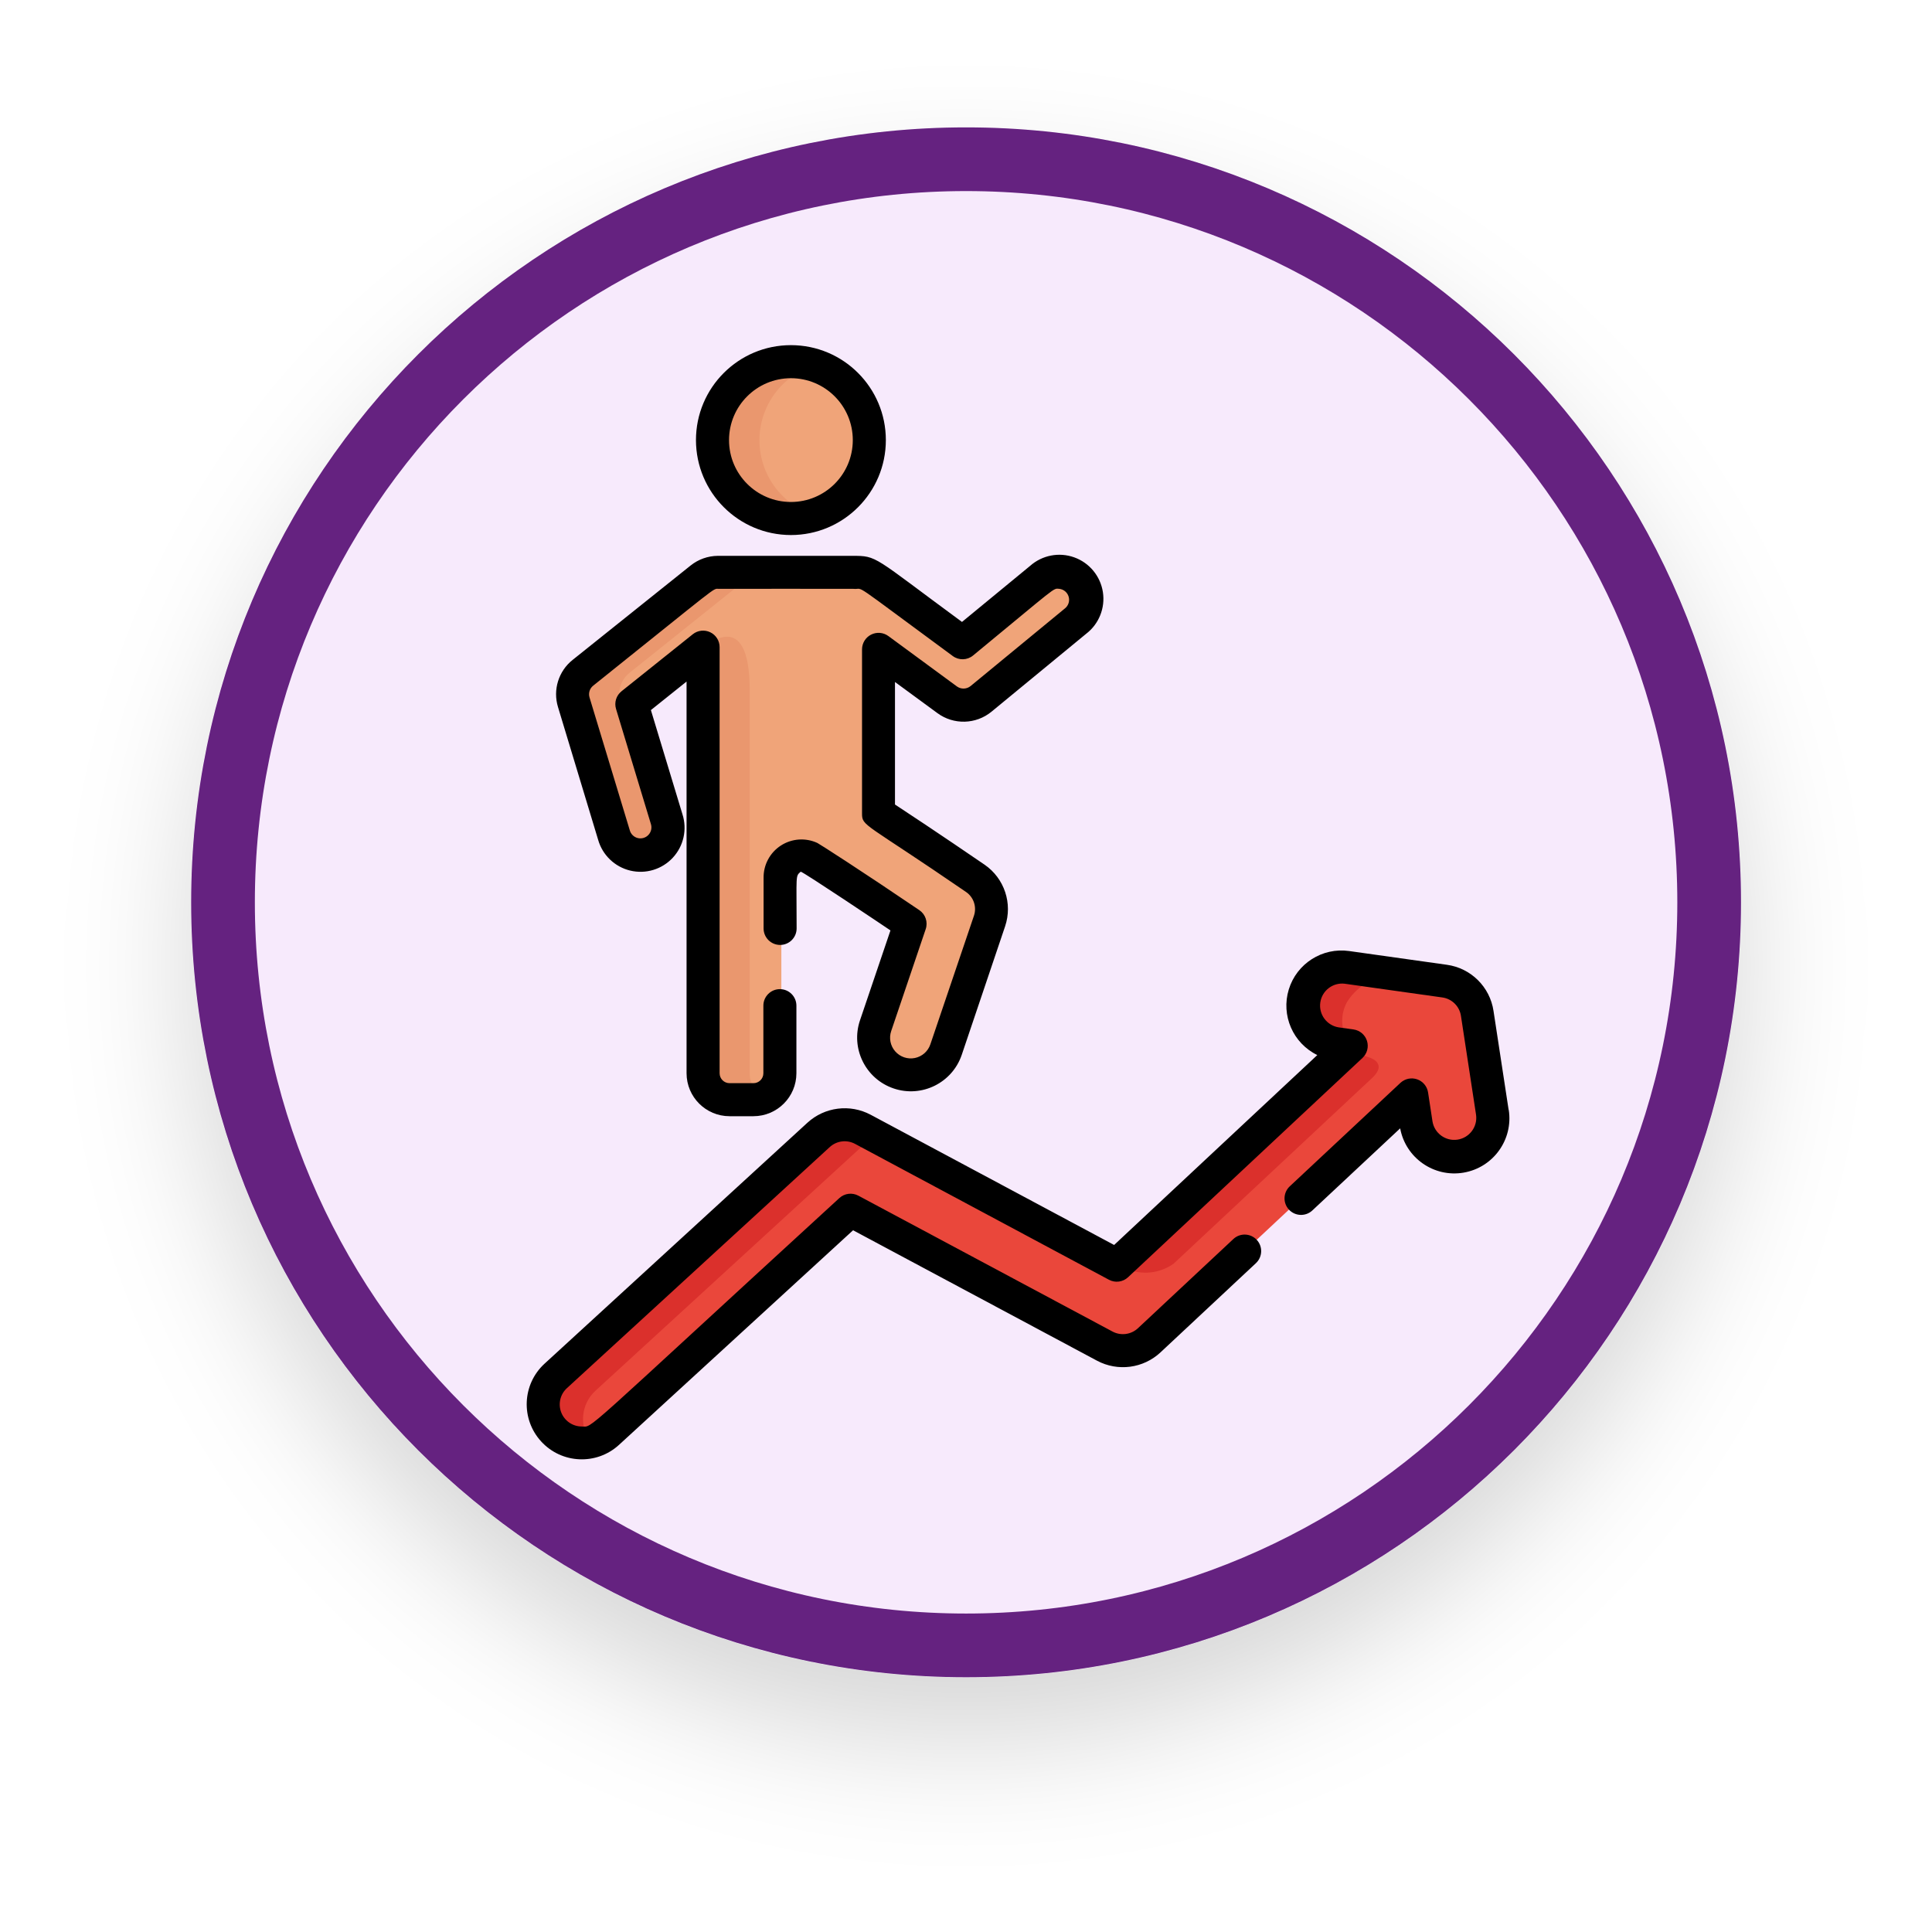
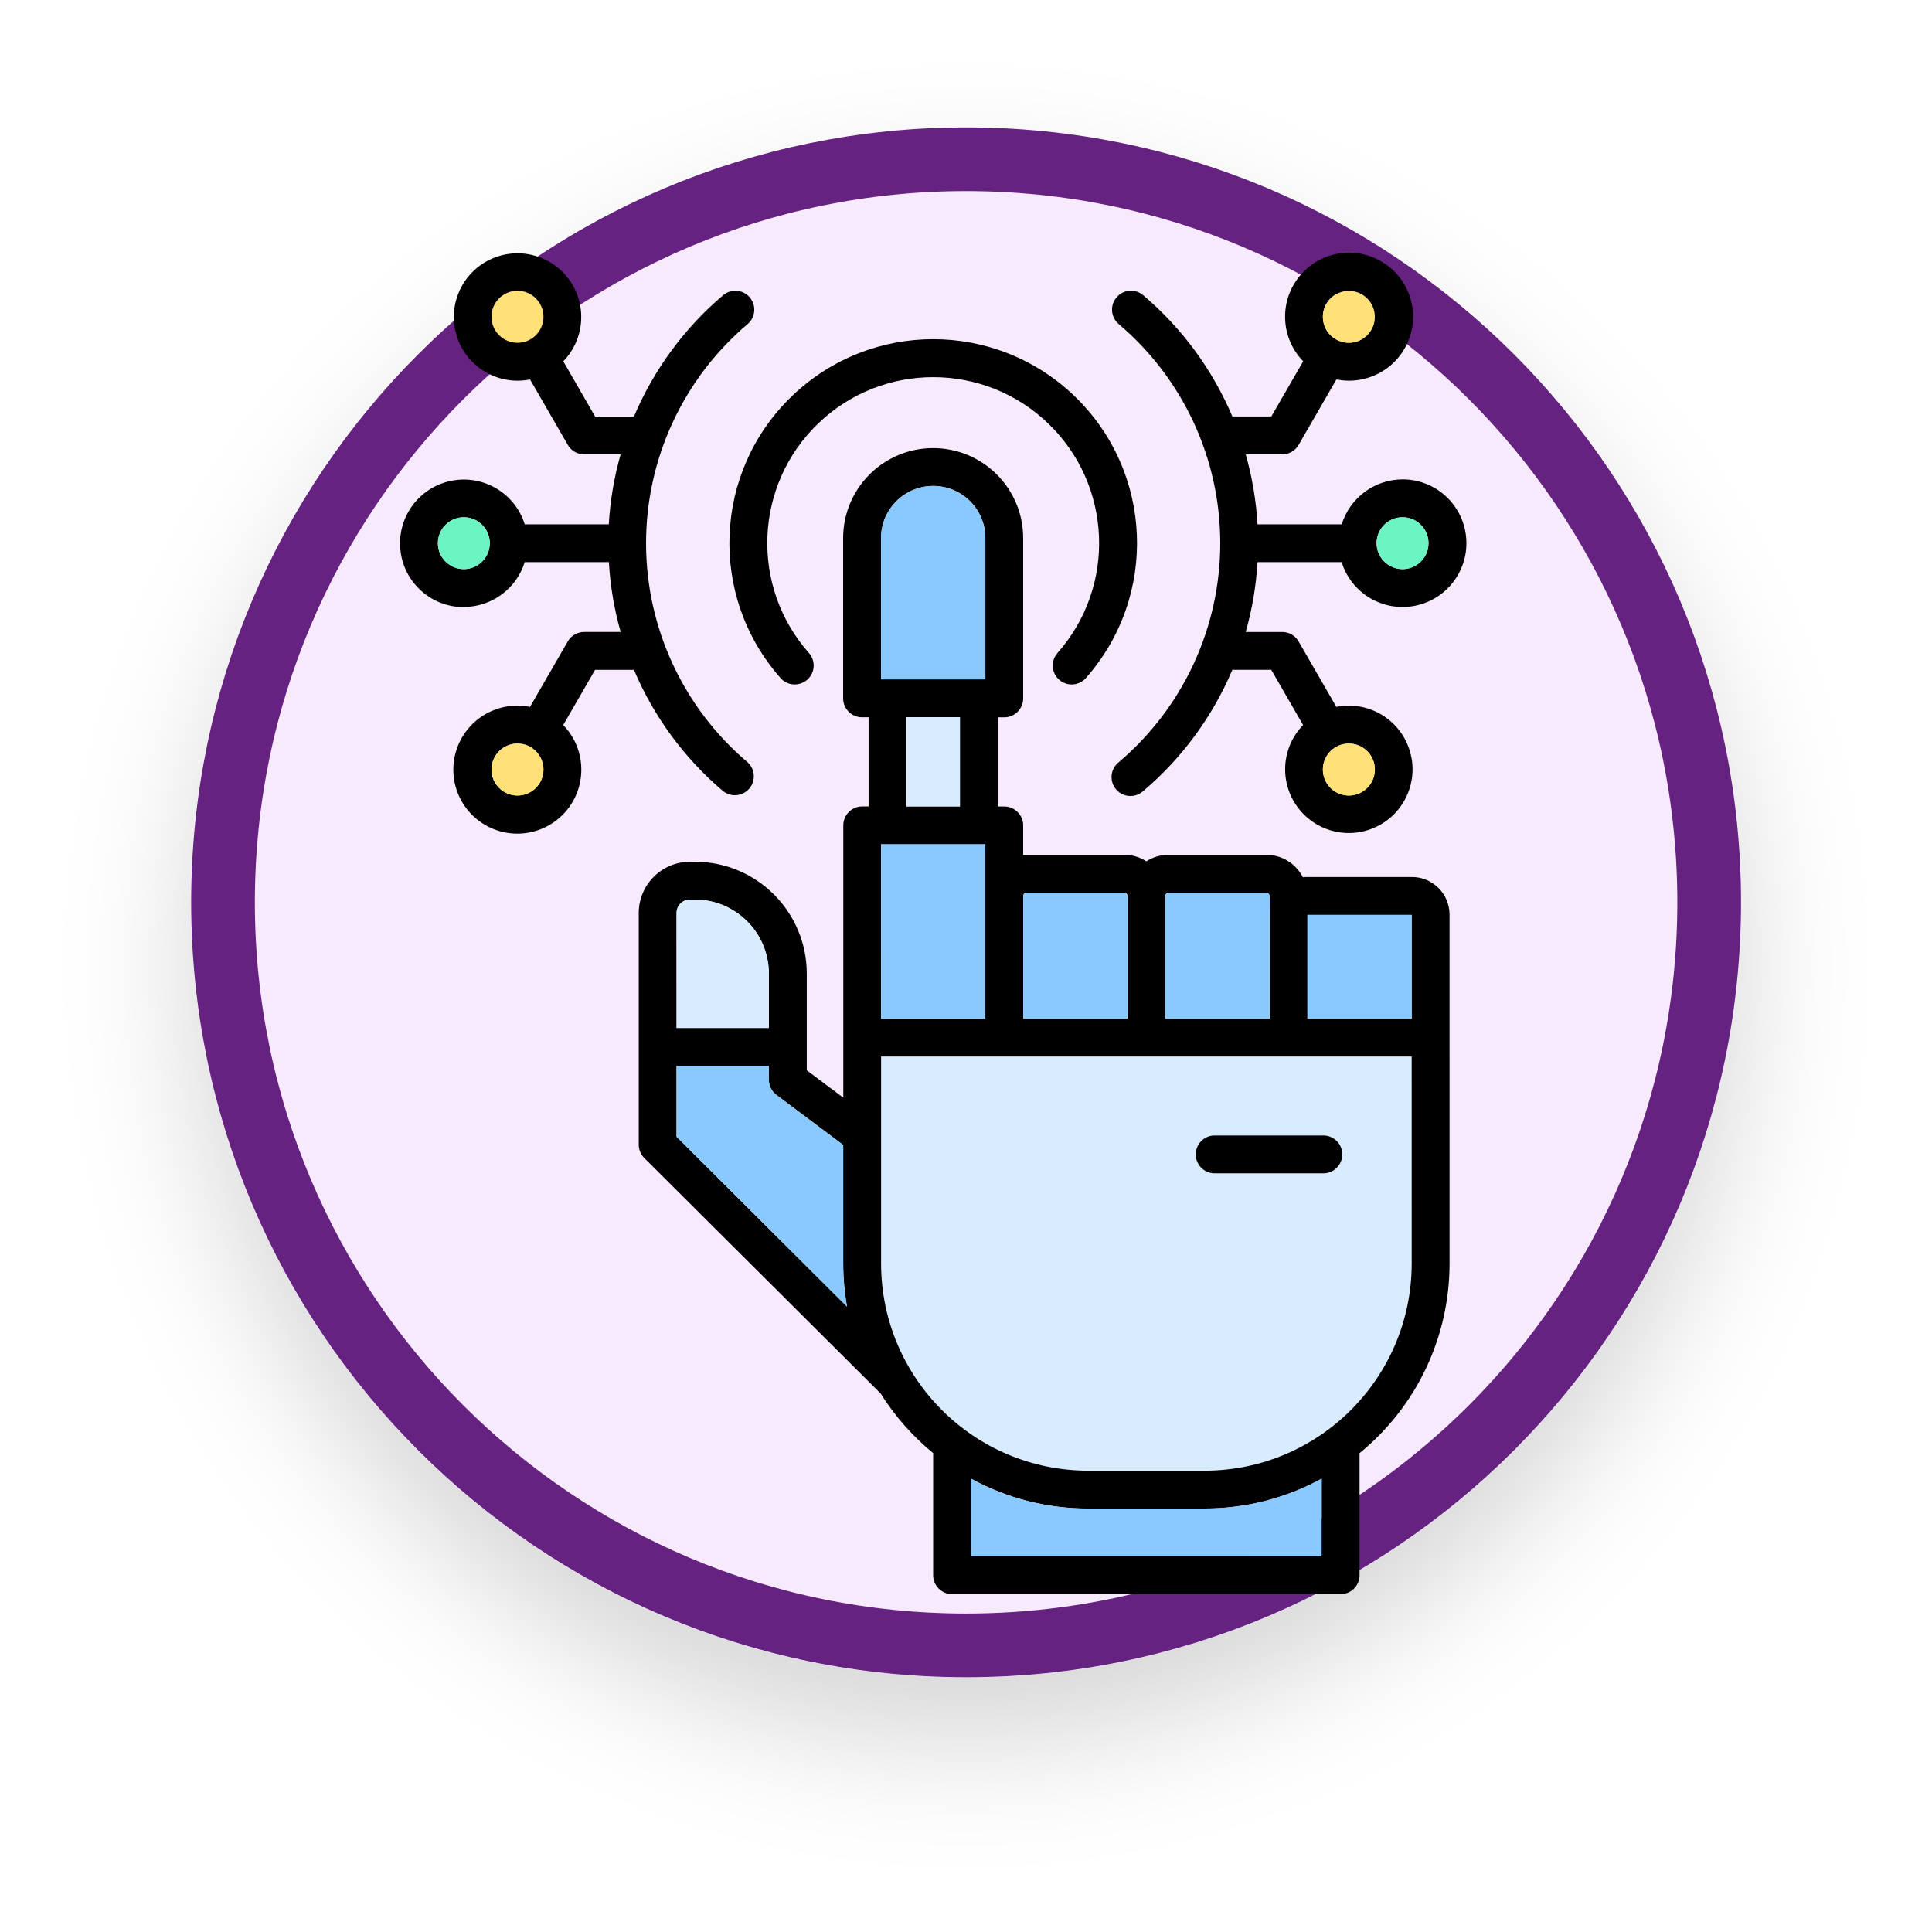
<svg xmlns="http://www.w3.org/2000/svg" width="91" height="91" viewBox="0 0 91 91">
  <defs>
    <filter id="Ellipse_11513" x="0" y="0" width="91" height="91" filterUnits="userSpaceOnUse">
      <feOffset dy="3" input="SourceAlpha" />
      <feGaussianBlur stdDeviation="3" result="blur" />
      <feFlood flood-opacity="0.161" />
      <feComposite operator="in" in2="blur" />
      <feComposite in="SourceGraphic" />
    </filter>
  </defs>
-   <g id="Group_1143817" data-name="Group 1143817" transform="translate(-1227 -924)">
-     <g id="Group_1143705" data-name="Group 1143705" transform="translate(1236.024 930)">
-       <g id="Group_1143465" data-name="Group 1143465">
-         <g transform="matrix(1, 0, 0, 1, -9.02, -6)" filter="url(#Ellipse_11513)">
-           <g id="Ellipse_11513-2" data-name="Ellipse 11513" transform="translate(9 6)" fill="#f7eafc" stroke="#652180" stroke-width="3">
-             <circle cx="36.5" cy="36.5" r="36.5" stroke="none" />
-             <circle cx="36.5" cy="36.5" r="35" fill="none" />
+   <g id="Group_1144322" data-name="Group 1144322" transform="translate(-1227 -725)">
+     <g id="Group_1143817" data-name="Group 1143817" transform="translate(0 -199)">
+       <g id="Group_1143705" data-name="Group 1143705" transform="translate(1236.024 930)">
+         <g id="Group_1143465" data-name="Group 1143465">
+           <g transform="matrix(1, 0, 0, 1, -9.02, -6)" filter="url(#Ellipse_11513)">
+             <g id="Ellipse_11513-2" data-name="Ellipse 11513" transform="translate(9 6)" fill="#f7eafc" stroke="#652180" stroke-width="3">
+               <circle cx="36.5" cy="36.5" r="36.5" stroke="none" />
+               <circle cx="36.5" cy="36.5" r="35" fill="none" />
+             </g>
          </g>
        </g>
      </g>
    </g>
-     <g id="progress_737260" transform="translate(1221.568 940.258)">
-       <g id="Group_1143814" data-name="Group 1143814" transform="translate(32.468 0.784)">
-         <circle id="Ellipse_11561" data-name="Ellipse 11561" cx="3.693" cy="3.693" r="3.693" transform="translate(6.591)" fill="#f0a479" />
-         <path id="Path_905126" data-name="Path 905126" d="M75.887,104.76a1.3,1.3,0,0,0-1.826-.177l-3.675,3.025-4.175-3.069c-.476-.35-.349-.252-7.305-.252v0a1.29,1.29,0,0,0-.841.282l-5.56,4.448a1.3,1.3,0,0,0-.431,1.389l1.894,6.25a1.3,1.3,0,1,0,2.483-.752l-1.639-5.41,3.356-2.685v20.07a1.245,1.245,0,0,0,1.245,1.245h1.128a1.245,1.245,0,0,0,1.245-1.245v-9.2c.044-.583.61-1.367,1.4-.955,1.146.719,2.967,1.923,4.728,3.118l-1.625,4.8a1.752,1.752,0,1,0,3.319,1.125l2.053-6.058a1.752,1.752,0,0,0-.669-2.007c-.13-.089-2.578-1.765-4.559-3.056v-7.729c3.547,2.607,3.45,2.629,4,2.629.62,0,.45.013,5.279-3.962A1.3,1.3,0,0,0,75.887,104.76Z" transform="translate(-52.019 -94.37)" fill="#f0a479" />
+     <g id="robotic-hand_15443226" transform="translate(1187.031 728.913)">
+       <path id="Path_978943" data-name="Path 978943" d="M236.737,305.179v9.755a9.763,9.763,0,0,0,9.752,9.751h5.484a9.764,9.764,0,0,0,9.755-9.751v-9.755Z" transform="translate(-155.267 -259.328)" fill="#d8ecfe" />
+       <path id="Path_978944" data-name="Path 978944" d="M108.244,45.85V39.164a1.771,1.771,0,0,0-1.769-1.769h-4.939a1.768,1.768,0,0,0-.2.012,1.939,1.939,0,0,0-1.725-1.059h-4.6a1.925,1.925,0,0,0-1.047.309,1.925,1.925,0,0,0-1.047-.309h-4.6c-.052,0-.1,0-.155.008V34.966a.892.892,0,0,0-.892-.892h-.307v-4.2h.307a.892.892,0,0,0,.892-.892V21.434a4.24,4.24,0,0,0-8.48,0V28.98a.892.892,0,0,0,.892.892h.307v4.2h-.3a.892.892,0,0,0-.892.892V47.788L77.969,46.5V41.944a5.271,5.271,0,0,0-5.264-5.267H72.47a2.416,2.416,0,0,0-2.415,2.411V50a.891.891,0,0,0,.262.632L81.444,61.718a11.627,11.627,0,0,0,2.478,2.812v5.752a.892.892,0,0,0,.892.892h18.3a.892.892,0,0,0,.892-.892v-5.75a11.516,11.516,0,0,0,4.239-8.926V45.85Zm-1.783-1.783h-4.91V39.179h4.91ZM95.013,38.132h4.6a.162.162,0,0,1,.155.155v5.78h-4.91v-5.78a.159.159,0,0,1,.155-.155Zm-6.693,0h4.6a.162.162,0,0,1,.156.155v5.78h-4.91v-5.78A.159.159,0,0,1,88.319,38.132Zm-6.853-16.7a2.457,2.457,0,0,1,4.914,0v6.654H81.467Zm1.2,8.437h2.517v4.2H82.665Zm-1.2,5.986h4.91v8.21H81.47Zm-9.632,3.231a.631.631,0,0,1,.632-.628H72.7a3.486,3.486,0,0,1,3.48,3.484v2.563H71.838Zm0,10.543V46.291h4.347v.657a.892.892,0,0,0,.357.714l3.145,2.354v5.59a11.552,11.552,0,0,0,.178,2.022l-8.027-8ZM102.223,69.39H85.705V65.733a11.464,11.464,0,0,0,5.517,1.407h5.484a11.469,11.469,0,0,0,5.517-1.406V69.39Zm4.239-13.784a9.764,9.764,0,0,1-9.755,9.752H91.222a9.763,9.763,0,0,1-9.752-9.752V45.851h24.991ZM97.153,49.57h5.177a.892.892,0,0,1,0,1.783H97.153a.892.892,0,0,1,0-1.783ZM61.816,24.676a3.009,3.009,0,0,0,2.868-2.112h3.964a15.3,15.3,0,0,0,.555,3.289H67.484a.892.892,0,0,0-.772.446l-1.781,3.085a3.014,3.014,0,1,0,1.566.854l1.5-2.6h1.832a15.321,15.321,0,0,0,4.2,5.713.892.892,0,0,0,1.153-1.36,13.523,13.523,0,0,1,0-20.638.891.891,0,1,0-1.153-1.36,15.32,15.32,0,0,0-4.2,5.713H68l-1.5-2.6a3,3,0,1,0-1.566.854l1.781,3.085a.892.892,0,0,0,.772.446H69.2a15.3,15.3,0,0,0-.556,3.293H64.685a3.005,3.005,0,1,0-2.869,3.9Zm2.527,8.882a1.224,1.224,0,1,1,1.224-1.224A1.226,1.226,0,0,1,64.343,33.558Zm-1.224-22.55a1.224,1.224,0,1,1,1.224,1.224A1.225,1.225,0,0,1,63.119,11.008Zm-1.3,9.441a1.222,1.222,0,1,1-1.224,1.224A1.224,1.224,0,0,1,61.816,20.449Zm44.219-1.783a3.012,3.012,0,0,0-2.872,2.116H99.2a15.3,15.3,0,0,0-.556-3.293h1.72a.892.892,0,0,0,.772-.446l1.781-3.085a3.014,3.014,0,1,0-1.566-.854l-1.5,2.6H98.015a15.32,15.32,0,0,0-4.2-5.713.891.891,0,1,0-1.153,1.36,13.523,13.523,0,0,1,0,20.638.892.892,0,1,0,1.153,1.36,15.32,15.32,0,0,0,4.2-5.713h1.832l1.5,2.6a3,3,0,1,0,1.566-.854L101.135,26.3a.891.891,0,0,0-.772-.446H98.644a15.283,15.283,0,0,0,.555-3.289h3.964a3.006,3.006,0,1,0,2.872-3.9ZM103.5,9.788a1.222,1.222,0,1,1-1.224,1.221A1.224,1.224,0,0,1,103.5,9.788Zm1.224,22.546A1.224,1.224,0,1,1,103.5,31.11,1.226,1.226,0,0,1,104.728,32.334Zm1.307-9.441a1.222,1.222,0,1,1,1.221-1.22A1.224,1.224,0,0,1,106.035,22.893ZM89.778,26.844a7.815,7.815,0,1,0-11.708,0,.891.891,0,1,1-1.335,1.181,9.6,9.6,0,1,1,14.379,0,.891.891,0,1,1-1.335-1.181Z" transform="translate(0)" />
+       <path id="Path_978945" data-name="Path 978945" d="M394.4,252.795h4.91v4.889H394.4Z" transform="translate(-292.848 -213.616)" fill="#8ac9fe" />
+       <path id="Path_978946" data-name="Path 978946" d="M165.456,250.638a3.486,3.486,0,0,0-3.48-3.484h-.235a.631.631,0,0,0-.632.628V253.2h4.347Z" transform="translate(-89.271 -208.694)" fill="#d8ecfe" />
+       <path id="Path_978947" data-name="Path 978947" d="M346.756,245.608v-.877a.162.162,0,0,0-.155-.155H342a.159.159,0,0,0-.155.155v5.78h4.91v-4.9Z" transform="translate(-246.989 -206.443)" fill="#8ac9fe" />
+       <path id="Path_978948" data-name="Path 978948" d="M168.958,312.362l-3.145-2.354a.891.891,0,0,1-.357-.714v-.657h-4.347v3.341l8.027,8a11.555,11.555,0,0,1-.178-2.022v-5.59Z" transform="translate(-89.271 -262.346)" fill="#8ac9fe" />
+       <path id="Path_978949" data-name="Path 978949" d="M401.349,24.473a1.222,1.222,0,1,0-1.224-1.224A1.225,1.225,0,0,0,401.349,24.473Z" transform="translate(-297.845 -12.24)" fill="#ffe177" />
+       <path id="Path_978950" data-name="Path 978950" d="M421.219,108.179a1.222,1.222,0,1,0-1.224-1.22A1.222,1.222,0,0,0,421.219,108.179Z" transform="translate(-315.184 -85.286)" fill="#6cf5c2" />
+       <path id="Path_978951" data-name="Path 978951" d="M401.349,191.889a1.224,1.224,0,1,0-1.224-1.224A1.226,1.226,0,0,0,401.349,191.889Z" transform="translate(-297.845 -158.331)" fill="#ffe177" />
+       <path id="Path_978952" data-name="Path 978952" d="M294.2,244.73a.162.162,0,0,0-.155-.155h-4.6a.159.159,0,0,0-.155.155v5.78h4.91Z" transform="translate(-201.127 -206.443)" fill="#8ac9fe" />
+       <path id="Path_978953" data-name="Path 978953" d="M93.877,22A1.224,1.224,0,1,0,95.1,23.224,1.226,1.226,0,0,0,93.877,22Z" transform="translate(-29.534 -12.216)" fill="#ffe177" />
+       <g id="Group_1144321" data-name="Group 1144321" transform="translate(81.467 18.979)">
+         <path id="Path_978954" data-name="Path 978954" d="M275.5,462.7a11.464,11.464,0,0,1-5.517-1.407v3.657h16.517V461.29a11.471,11.471,0,0,1-5.517,1.406H275.5Z" transform="translate(-265.749 -414.535)" fill="#8ac9fe" />
+         <path id="Path_978955" data-name="Path 978955" d="M241.622,96.653a2.457,2.457,0,0,0-4.914,0v6.654h4.914Z" transform="translate(-236.708 -94.198)" fill="#8ac9fe" />
+         <path id="Path_978956" data-name="Path 978956" d="M236.737,234.926h4.91v-8.21h-4.91Z" transform="translate(-236.733 -209.838)" fill="#8ac9fe" />
      </g>
-       <path id="Path_905127" data-name="Path 905127" d="M121.08,7.786a3.694,3.694,0,1,0,0,7.074A3.7,3.7,0,0,1,121.08,7.786Z" transform="translate(-77.263 -6.845)" fill="#ea976e" />
-       <path id="Path_905128" data-name="Path 905128" d="M82.722,292.746l-.711-4.655a1.814,1.814,0,0,0-1.54-1.522l-4.591-.646a1.814,1.814,0,0,0-.506,3.593l.71.1L65.05,299.929,53.1,293.539a1.814,1.814,0,0,0-2.081.262L38.646,305.146A1.814,1.814,0,1,0,41.1,307.82l11.427-10.476,11.959,6.4a1.814,1.814,0,0,0,2.094-.274l12.348-11.543.209,1.37a1.814,1.814,0,0,0,3.586-.547Z" transform="translate(-7.021 -256.597)" fill="#ea473b" />
-       <g id="Group_1143815" data-name="Group 1143815" transform="translate(31.033 29.308)">
-         <path id="Path_905129" data-name="Path 905129" d="M40.462,370.806l12.375-11.345a1.814,1.814,0,0,1,1.131-.474l-.9-.484a1.814,1.814,0,0,0-2.081.262L38.607,370.111a1.815,1.815,0,0,0,1.619,3.106A1.814,1.814,0,0,1,40.462,370.806Z" transform="translate(-38.014 -350.868)" fill="#db302c" />
-         <path id="Path_905130" data-name="Path 905130" d="M313.407,291.112c.667-.624.071-.9-.142-.969-.023-.007-.047-.013-.069-.021h0a1.813,1.813,0,0,1-.965-2.6h0a2.755,2.755,0,0,1,2.261-1.275l-2.285-.322a1.814,1.814,0,0,0-.506,3.593l.71.1-11.034,10.314.452.169a2.3,2.3,0,0,0,2.222-.238Z" transform="translate(-274.378 -285.904)" fill="#db302c" />
-       </g>
-       <g id="Group_1143816" data-name="Group 1143816" transform="translate(32.468 10.702)">
-         <path id="Path_905131" data-name="Path 905131" d="M54.2,110.52a1.3,1.3,0,0,1,.431-1.389l5.56-4.449a1.29,1.29,0,0,1,.841-.282v0H58.906v0a1.29,1.29,0,0,0-.841.282l-5.56,4.449a1.3,1.3,0,0,0-.431,1.389l1.894,6.25a1.3,1.3,0,0,0,2.3.366C56.107,116.9,56.259,117.313,54.2,110.52Z" transform="translate(-52.018 -104.398)" fill="#ea976e" />
-         <path id="Path_905132" data-name="Path 905132" d="M114.13,154.522V136.467c0-4.006-2.127-2.015-2.127-2.015v20.07a1.245,1.245,0,0,0,1.245,1.245c1.205,0,1.321.029,1.627-.105A1.245,1.245,0,0,1,114.13,154.522Z" transform="translate(-105.854 -130.927)" fill="#ea976e" />
-       </g>
-       <path id="Path_905133" data-name="Path 905133" d="M112.531,8.943a4.472,4.472,0,1,0-4.472-4.472A4.477,4.477,0,0,0,112.531,8.943Zm0-7.387a2.915,2.915,0,1,1-2.915,2.915A2.918,2.918,0,0,1,112.531,1.556Z" transform="translate(-69.846)" />
-       <path id="Path_905134" data-name="Path 905134" d="M76.491,285.651l-.712-4.66a2.578,2.578,0,0,0-2.2-2.177l-4.6-.647a2.594,2.594,0,0,0-1.5,4.9l-9.57,8.945-11.468-6.134a2.6,2.6,0,0,0-2.977.375L31.075,297.609a2.594,2.594,0,0,0,3.506,3.824l11.032-10.114L57.1,297.461a2.593,2.593,0,0,0,2.995-.392l4.493-4.2a.778.778,0,0,0-1.063-1.137l-4.493,4.2a1.037,1.037,0,0,1-1.2.157l-11.971-6.4a.778.778,0,0,0-.893.113c-12.439,11.4-11.57,10.76-12.14,10.76a1.039,1.039,0,0,1-.7-1.8L44.515,287.4a1.039,1.039,0,0,1,1.191-.15l11.959,6.4a.778.778,0,0,0,.9-.118L69.609,283.2a.779.779,0,0,0-.423-1.339l-.711-.1a1.038,1.038,0,0,1,.289-2.055l4.6.647a1.031,1.031,0,0,1,.881.871l.712,4.66a1.038,1.038,0,0,1-2.052.313l-.209-1.371a.779.779,0,0,0-1.3-.451l-5.214,4.874a.778.778,0,0,0,1.063,1.137l4.137-3.867a2.594,2.594,0,0,0,5.114-.87Z" transform="translate(0 -249.63)" />
-       <path id="Path_905135" data-name="Path 905135" d="M45.73,110.122a2.075,2.075,0,1,0,3.972-1.2l-1.486-4.906,1.68-1.344v18.45a2.026,2.026,0,0,0,2.023,2.023h1.128a2.026,2.026,0,0,0,2.023-2.023v-3.184a.778.778,0,0,0-1.556,0v3.184a.467.467,0,0,1-.467.467H51.92a.468.468,0,0,1-.467-.467v-20.07a.778.778,0,0,0-1.264-.608l-3.356,2.685a.778.778,0,0,0-.259.833l1.639,5.41a.519.519,0,1,1-.993.3l-1.894-6.25a.517.517,0,0,1,.172-.556c5.962-4.77,5.627-4.569,5.9-4.561.063,0,6.284-.006,6.35,0,.592.062-.364-.548,4.688,3.166a.778.778,0,0,0,.955-.026c3.973-3.27,3.759-3.168,4.055-3.141a.519.519,0,0,1,.279.917l-4.454,3.666a.53.53,0,0,1-.637.018L59.4,100.528a.779.779,0,0,0-1.239.627v7.729c0,.619.093.4,4.9,3.7a.977.977,0,0,1,.372,1.116l-2.053,6.058a.974.974,0,1,1-1.845-.625l1.625-4.8a.778.778,0,0,0-.3-.894c-2.782-1.887-4.679-3.1-4.8-3.163a1.784,1.784,0,0,0-2.536,1.645V114.3a.778.778,0,0,0,1.556,0c0-2.565-.063-2.446.193-2.673.164.04,3.845,2.508,4.227,2.767l-1.435,4.235a2.53,2.53,0,1,0,4.793,1.624L64.9,114.2a2.539,2.539,0,0,0-.964-2.9c-.117-.081-2.365-1.619-4.223-2.836v-5.771l2,1.467a2.075,2.075,0,0,0,2.548-.07l4.454-3.666a2.075,2.075,0,1,0-2.638-3.2l-3.208,2.64c-4.231-3.11-3.967-3.113-5.175-3.113-.042,0-6.288,0-6.33,0a2.076,2.076,0,0,0-1.274.453l-5.56,4.448a2.066,2.066,0,0,0-.689,2.222Z" transform="translate(-12.126 -86.828)" />
+       <path id="Path_978957" data-name="Path 978957" d="M246.12,179.718h2.517v4.2H246.12Z" transform="translate(-163.455 -149.847)" fill="#d8ecfe" />
+       <path id="Path_978958" data-name="Path 978958" d="M74.034,105.735a1.222,1.222,0,1,0,1.221,1.224A1.225,1.225,0,0,0,74.034,105.735Z" transform="translate(-12.218 -85.286)" fill="#6cf5c2" />
+       <path id="Path_978959" data-name="Path 978959" d="M93.877,189.441a1.224,1.224,0,1,0,1.224,1.224A1.226,1.226,0,0,0,93.877,189.441Z" transform="translate(-29.534 -158.331)" fill="#ffe177" />
    </g>
  </g>
</svg>
